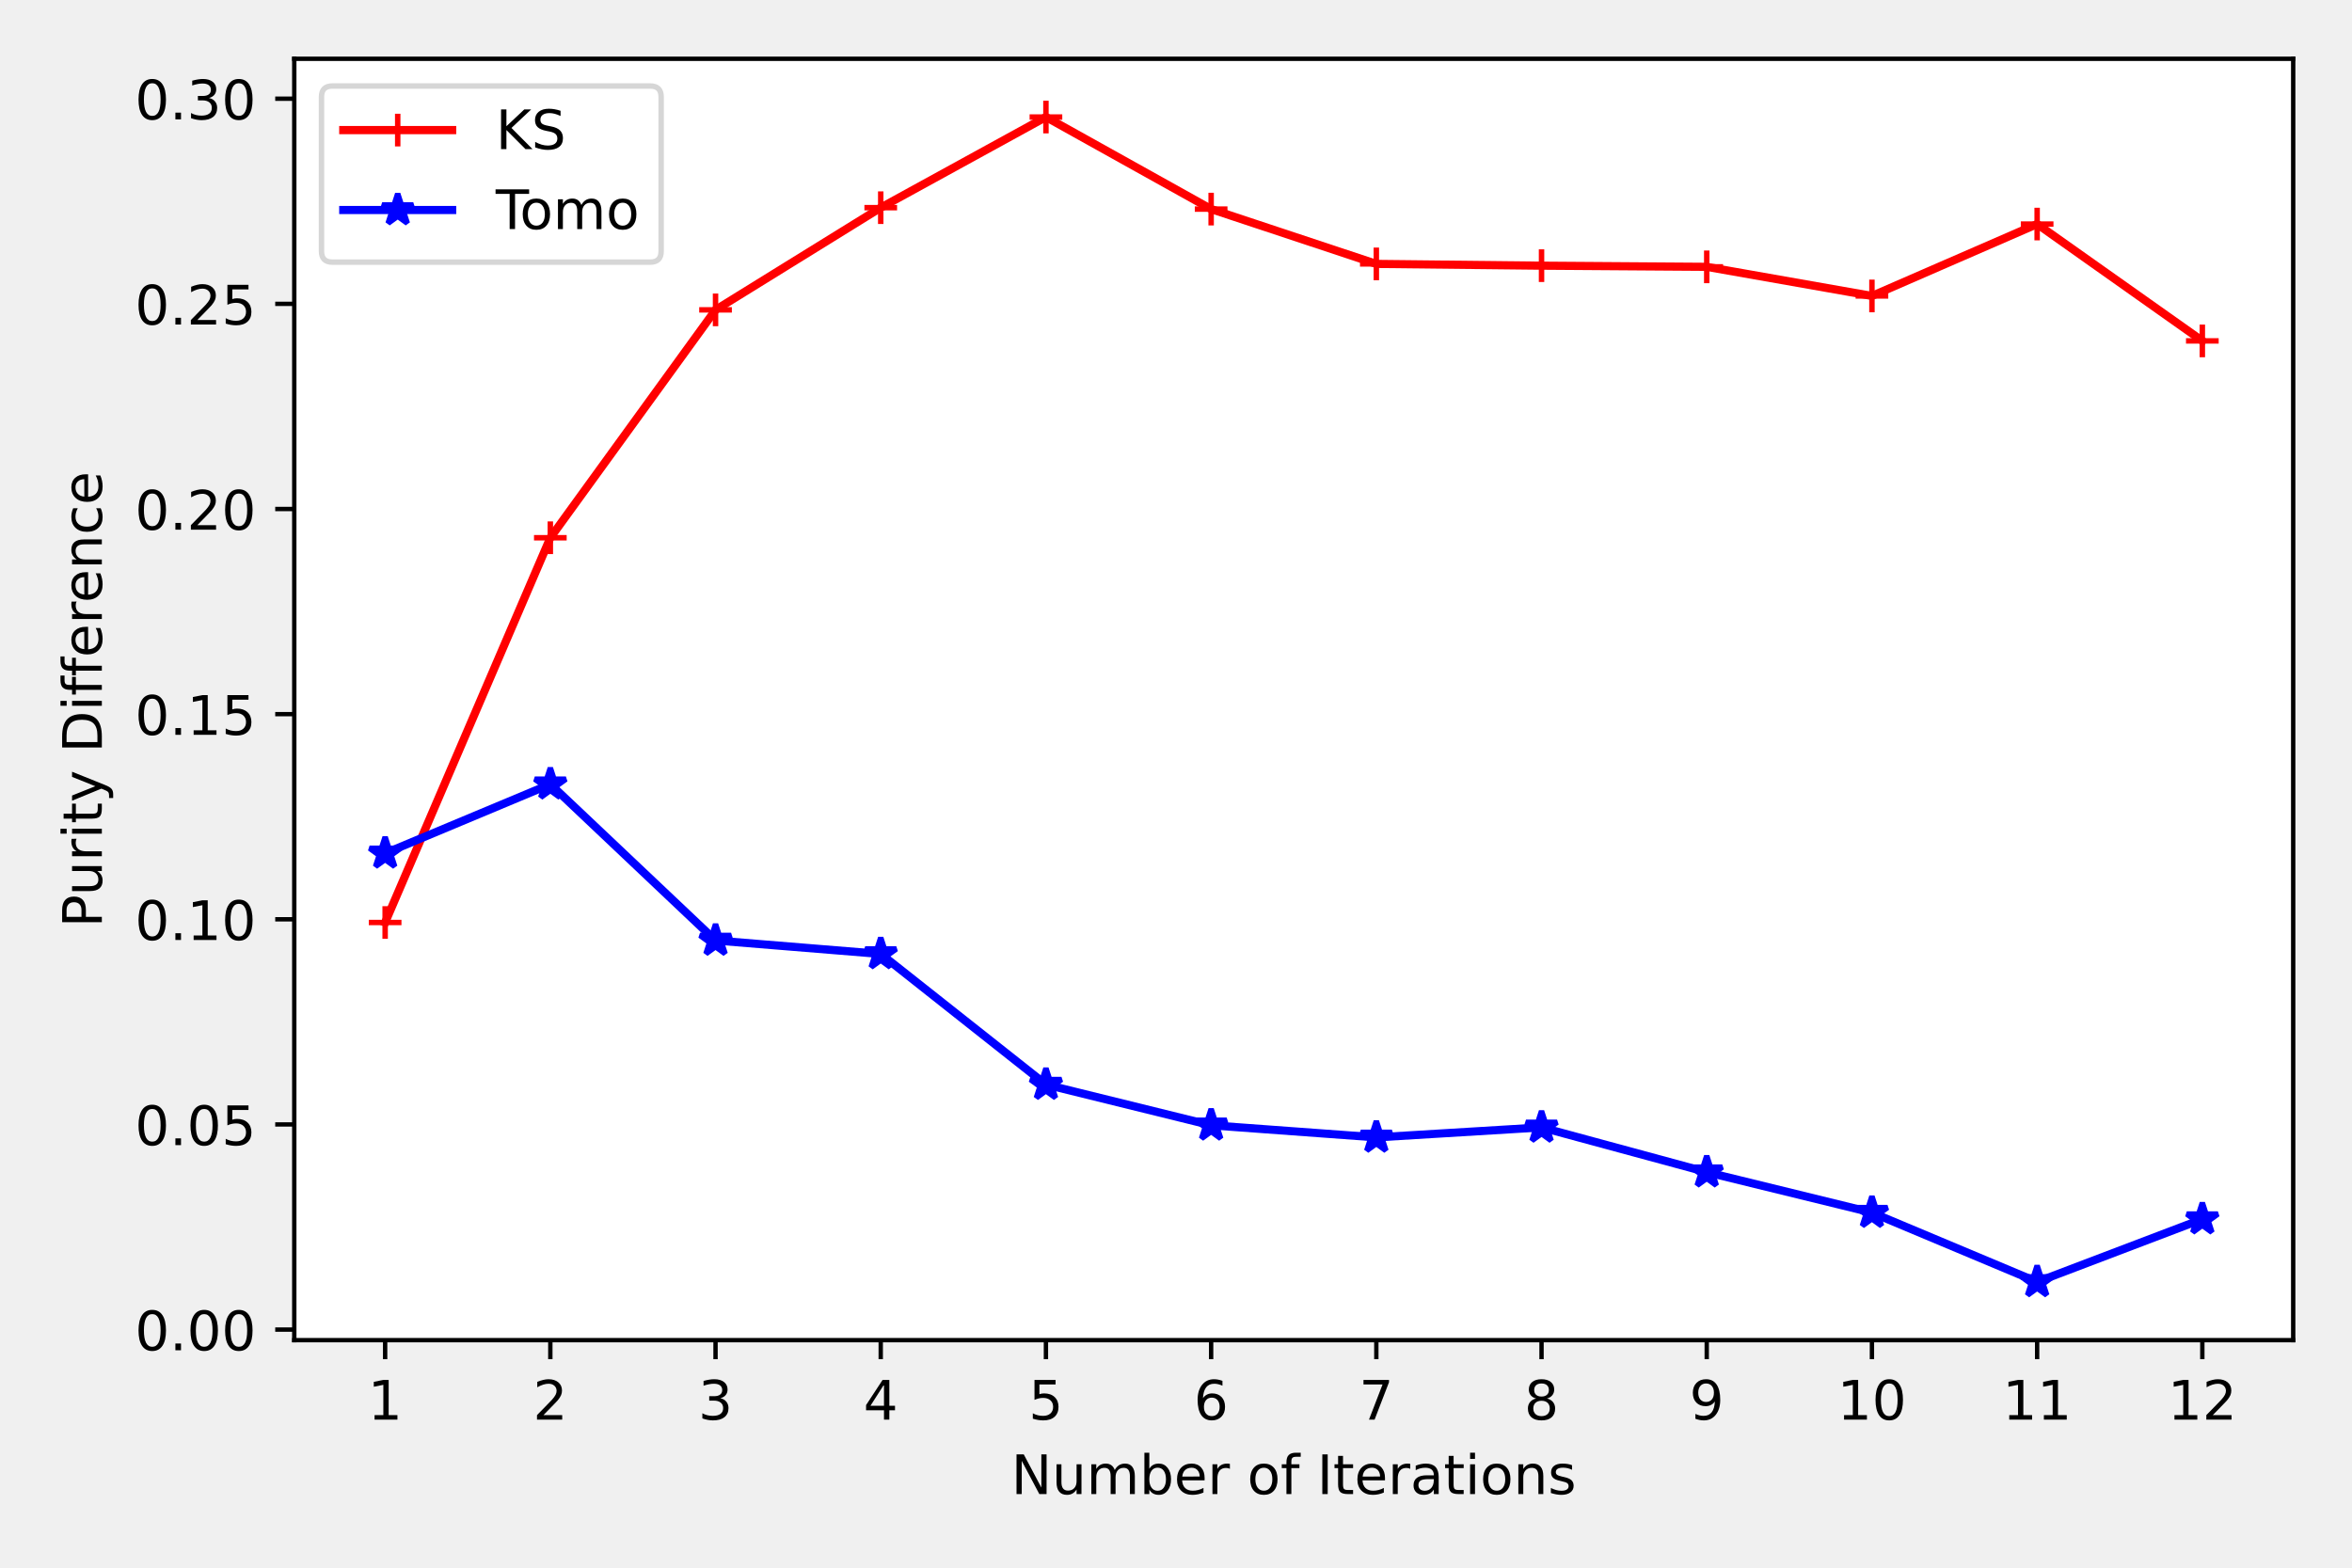
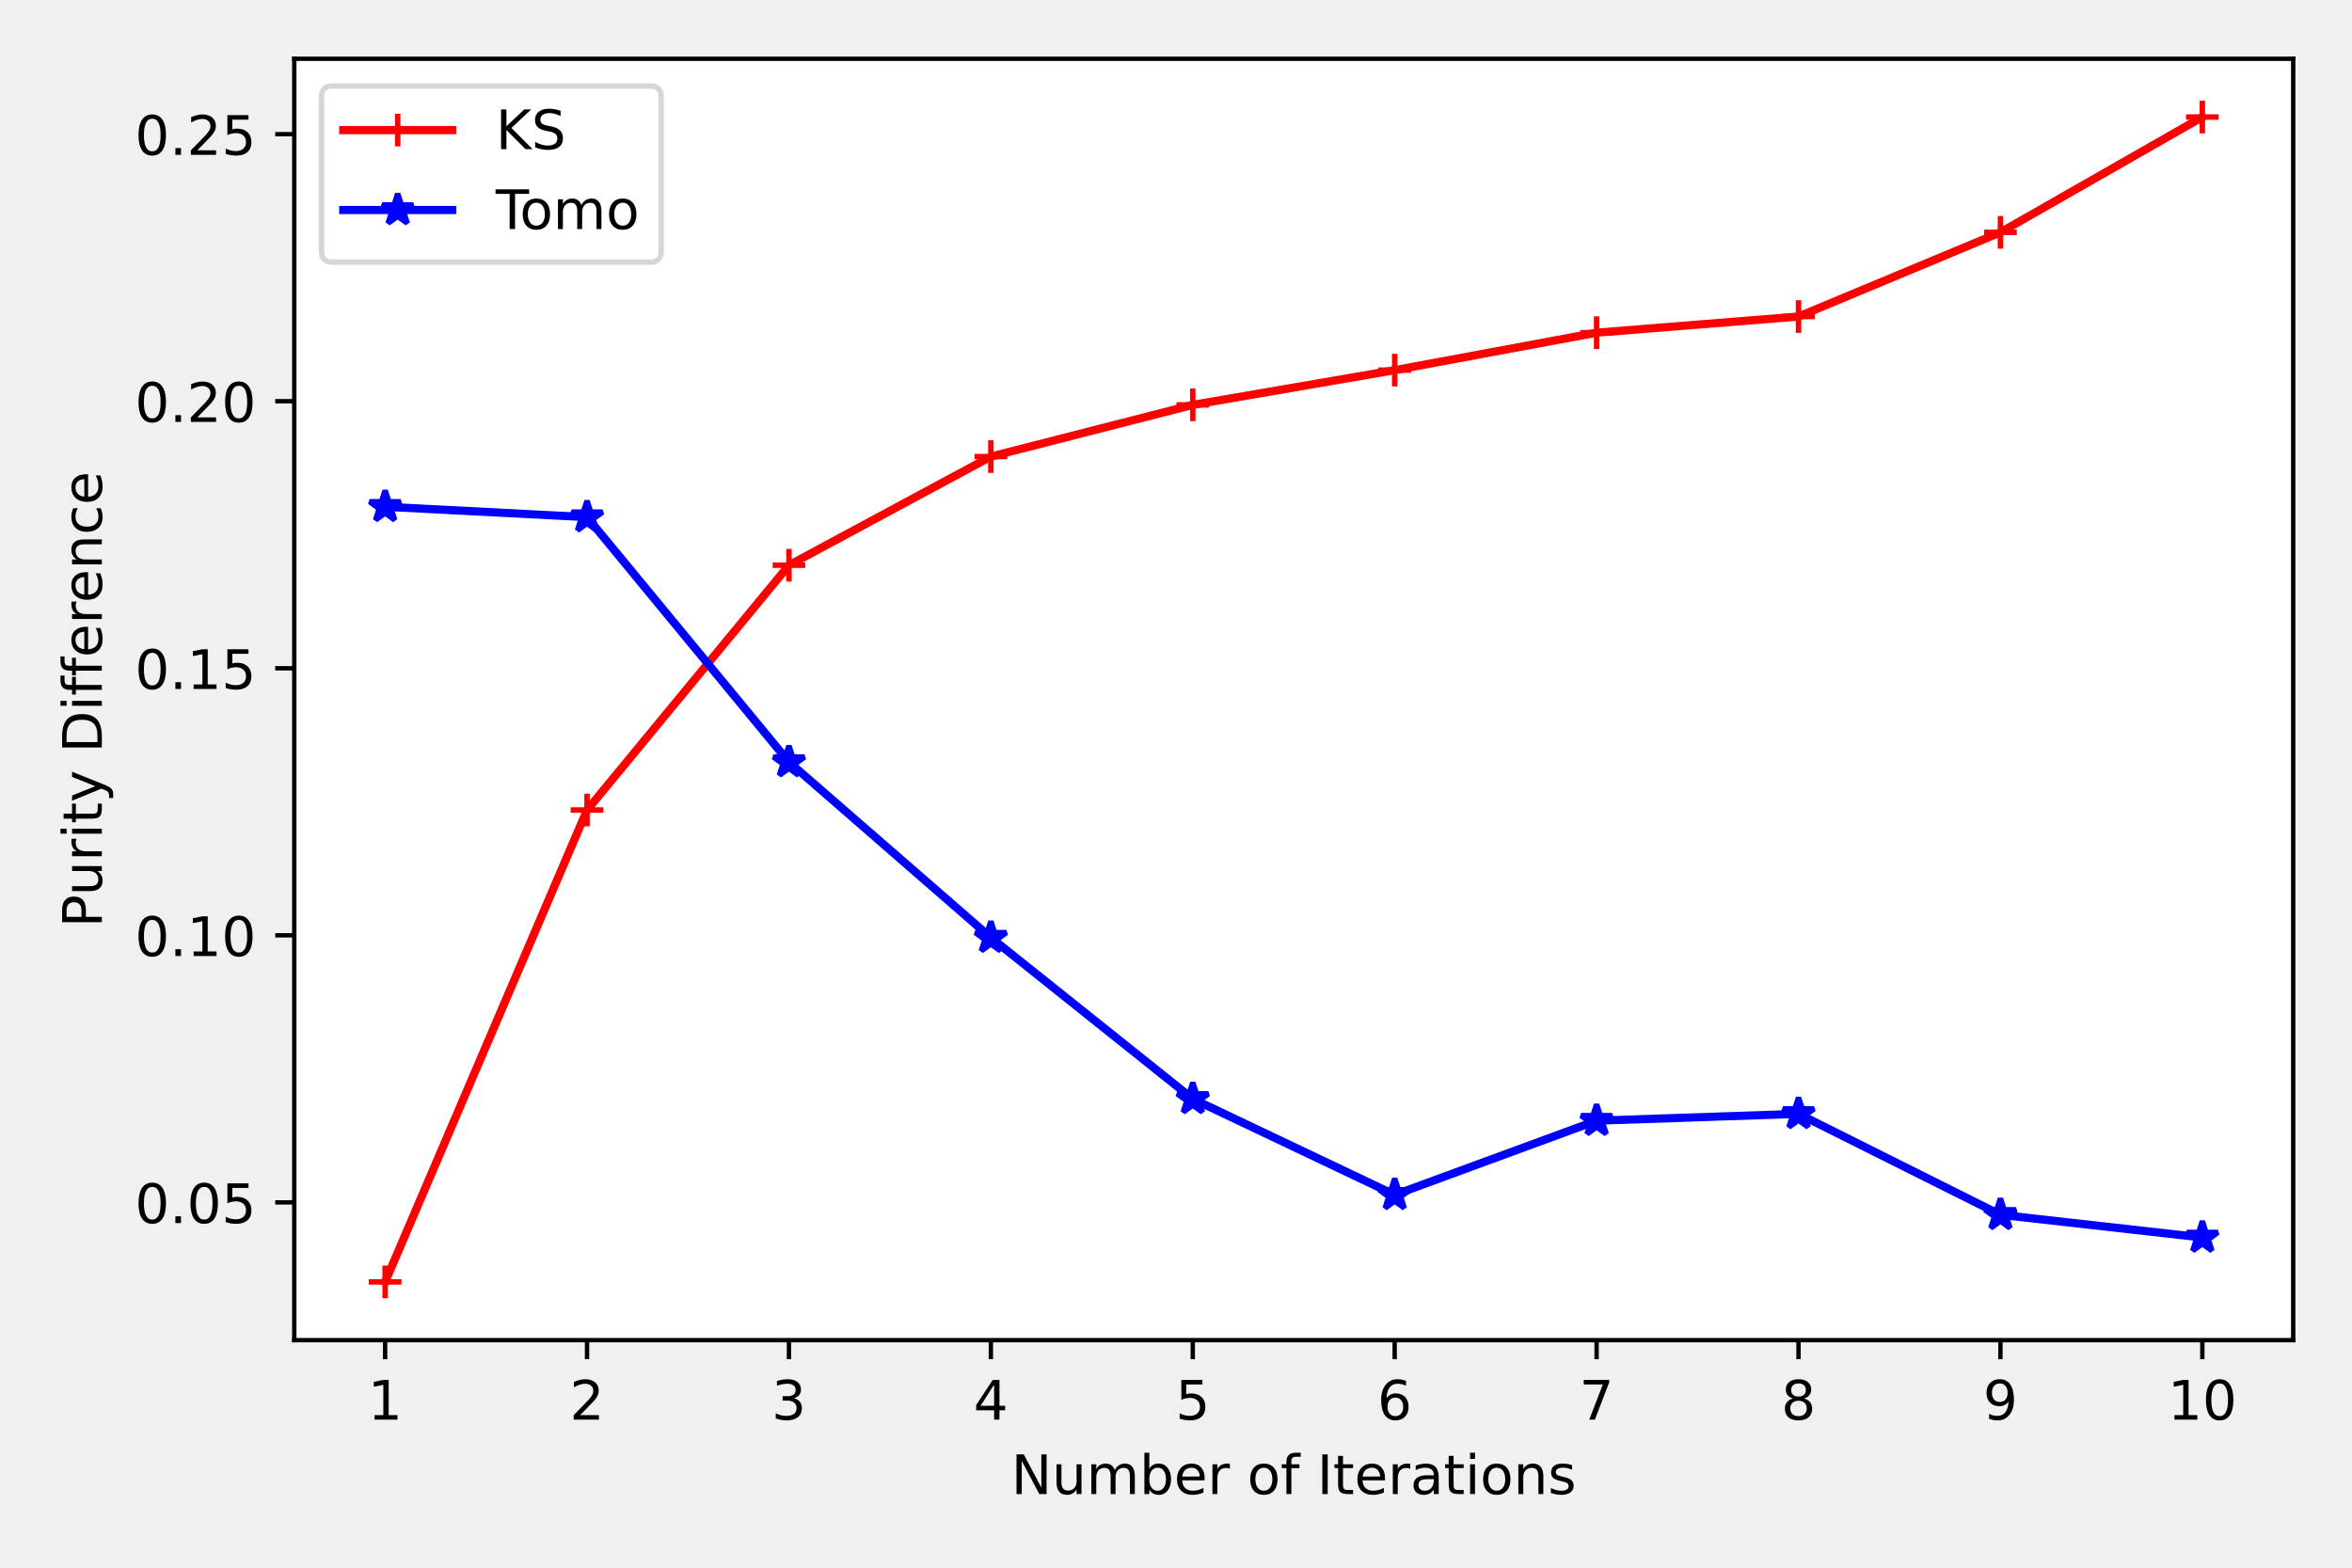
<svg xmlns="http://www.w3.org/2000/svg" xmlns:xlink="http://www.w3.org/1999/xlink" width="432pt" height="288pt" viewBox="0 0 432 288" version="1.1">
  <defs>
    <style type="text/css">*{stroke-linejoin: round; stroke-linecap: butt}</style>
  </defs>
  <g id="figure_1">
    <g id="patch_1">
      <path d="M 0 288  L 432 288  L 432 0  L 0 0  L 0 288  z " style="fill: none" />
    </g>
    <g id="axes_1">
      <g id="patch_2">
        <path d="M 54.05 246.2  L 421.2 246.2  L 421.2 10.8  L 54.05 10.8  z " style="fill: #ffffff" />
      </g>
      <g id="matplotlib.axis_1">
        <g id="xtick_1">
          <g id="line2d_1">
            <defs>
-               <path id="m918c1a29a3" d="M 0 0  L 0 3.5  " style="stroke: #000000; stroke-width: 0.8" />
-             </defs>
-             <g>
-               <use xlink:href="#m918c1a29a3" x="70.739" y="246.2" style="stroke: #000000; stroke-width: 0.8" />
+               <path id="me63b4c2760" d="M 0 0  L 0 3.5  " style="stroke: #000000; stroke-width: 0.8" />
+             </defs>
+             <g>
+               <use xlink:href="#me63b4c2760" x="70.739" y="246.2" style="stroke: #000000; stroke-width: 0.8" />
            </g>
          </g>
          <g id="text_1">
            <g transform="translate(67.55739 260.7984)scale(0.1 -0.1)">
              <defs>
                <path id="DejaVuSans-31" d="M 794 531  L 1825 531  L 1825 4091  L 703 3866  L 703 4441  L 1819 4666  L 2450 4666  L 2450 531  L 3481 531  L 3481 0  L 794 0  L 794 531  z " transform="scale(0.015625)" />
              </defs>
              <use xlink:href="#DejaVuSans-31" />
            </g>
          </g>
        </g>
        <g id="xtick_2">
          <g id="line2d_2">
            <g>
-               <use xlink:href="#m918c1a29a3" x="101.082" y="246.2" style="stroke: #000000; stroke-width: 0.8" />
+               <use xlink:href="#me63b4c2760" x="107.824" y="246.2" style="stroke: #000000; stroke-width: 0.8" />
            </g>
          </g>
          <g id="text_2">
-             <g transform="translate(97.90036 260.7984)scale(0.1 -0.1)">
+             <g transform="translate(104.6432 260.7984)scale(0.1 -0.1)">
              <defs>
                <path id="DejaVuSans-32" d="M 1228 531  L 3431 531  L 3431 0  L 469 0  L 469 531  Q 828 903 1448 1529  Q 2069 2156 2228 2338  Q 2531 2678 2651 2914  Q 2772 3150 2772 3378  Q 2772 3750 2511 3984  Q 2250 4219 1831 4219  Q 1534 4219 1204 4116  Q 875 4013 500 3803  L 500 4441  Q 881 4594 1212 4672  Q 1544 4750 1819 4750  Q 2544 4750 2975 4387  Q 3406 4025 3406 3419  Q 3406 3131 3298 2873  Q 3191 2616 2906 2266  Q 2828 2175 2409 1742  Q 1991 1309 1228 531  z " transform="scale(0.015625)" />
              </defs>
              <use xlink:href="#DejaVuSans-32" />
            </g>
          </g>
        </g>
        <g id="xtick_3">
          <g id="line2d_3">
            <g>
-               <use xlink:href="#m918c1a29a3" x="131.425" y="246.2" style="stroke: #000000; stroke-width: 0.8" />
+               <use xlink:href="#me63b4c2760" x="144.91" y="246.2" style="stroke: #000000; stroke-width: 0.8" />
            </g>
          </g>
          <g id="text_3">
-             <g transform="translate(128.2433 260.7984)scale(0.1 -0.1)">
+             <g transform="translate(141.7291 260.7984)scale(0.1 -0.1)">
              <defs>
                <path id="DejaVuSans-33" d="M 2597 2516  Q 3050 2419 3304 2112  Q 3559 1806 3559 1356  Q 3559 666 3084 287  Q 2609 -91 1734 -91  Q 1441 -91 1130 -33  Q 819 25 488 141  L 488 750  Q 750 597 1062 519  Q 1375 441 1716 441  Q 2309 441 2620 675  Q 2931 909 2931 1356  Q 2931 1769 2642 2001  Q 2353 2234 1838 2234  L 1294 2234  L 1294 2753  L 1863 2753  Q 2328 2753 2575 2939  Q 2822 3125 2822 3475  Q 2822 3834 2567 4026  Q 2313 4219 1838 4219  Q 1578 4219 1281 4162  Q 984 4106 628 3988  L 628 4550  Q 988 4650 1302 4700  Q 1616 4750 1894 4750  Q 2613 4750 3031 4423  Q 3450 4097 3450 3541  Q 3450 3153 3228 2886  Q 3006 2619 2597 2516  z " transform="scale(0.015625)" />
              </defs>
              <use xlink:href="#DejaVuSans-33" />
            </g>
          </g>
        </g>
        <g id="xtick_4">
          <g id="line2d_4">
            <g>
-               <use xlink:href="#m918c1a29a3" x="161.768" y="246.2" style="stroke: #000000; stroke-width: 0.8" />
+               <use xlink:href="#me63b4c2760" x="181.996" y="246.2" style="stroke: #000000; stroke-width: 0.8" />
            </g>
          </g>
          <g id="text_4">
-             <g transform="translate(158.5863 260.7984)scale(0.1 -0.1)">
+             <g transform="translate(178.815 260.7984)scale(0.1 -0.1)">
              <defs>
                <path id="DejaVuSans-34" d="M 2419 4116  L 825 1625  L 2419 1625  L 2419 4116  z M 2253 4666  L 3047 4666  L 3047 1625  L 3713 1625  L 3713 1100  L 3047 1100  L 3047 0  L 2419 0  L 2419 1100  L 313 1100  L 313 1709  L 2253 4666  z " transform="scale(0.015625)" />
              </defs>
              <use xlink:href="#DejaVuSans-34" />
            </g>
          </g>
        </g>
        <g id="xtick_5">
          <g id="line2d_5">
            <g>
-               <use xlink:href="#m918c1a29a3" x="192.111" y="246.2" style="stroke: #000000; stroke-width: 0.8" />
+               <use xlink:href="#me63b4c2760" x="219.082" y="246.2" style="stroke: #000000; stroke-width: 0.8" />
            </g>
          </g>
          <g id="text_5">
-             <g transform="translate(188.9293 260.7984)scale(0.1 -0.1)">
+             <g transform="translate(215.9008 260.7984)scale(0.1 -0.1)">
              <defs>
                <path id="DejaVuSans-35" d="M 691 4666  L 3169 4666  L 3169 4134  L 1269 4134  L 1269 2991  Q 1406 3038 1543 3061  Q 1681 3084 1819 3084  Q 2600 3084 3056 2656  Q 3513 2228 3513 1497  Q 3513 744 3044 326  Q 2575 -91 1722 -91  Q 1428 -91 1123 -41  Q 819 9 494 109  L 494 744  Q 775 591 1075 516  Q 1375 441 1709 441  Q 2250 441 2565 725  Q 2881 1009 2881 1497  Q 2881 1984 2565 2268  Q 2250 2553 1709 2553  Q 1456 2553 1204 2497  Q 953 2441 691 2322  L 691 4666  z " transform="scale(0.015625)" />
              </defs>
              <use xlink:href="#DejaVuSans-35" />
            </g>
          </g>
        </g>
        <g id="xtick_6">
          <g id="line2d_6">
            <g>
-               <use xlink:href="#m918c1a29a3" x="222.454" y="246.2" style="stroke: #000000; stroke-width: 0.8" />
+               <use xlink:href="#me63b4c2760" x="256.168" y="246.2" style="stroke: #000000; stroke-width: 0.8" />
            </g>
          </g>
          <g id="text_6">
-             <g transform="translate(219.2723 260.7984)scale(0.1 -0.1)">
+             <g transform="translate(252.9867 260.7984)scale(0.1 -0.1)">
              <defs>
                <path id="DejaVuSans-36" d="M 2113 2584  Q 1688 2584 1439 2293  Q 1191 2003 1191 1497  Q 1191 994 1439 701  Q 1688 409 2113 409  Q 2538 409 2786 701  Q 3034 994 3034 1497  Q 3034 2003 2786 2293  Q 2538 2584 2113 2584  z M 3366 4563  L 3366 3988  Q 3128 4100 2886 4159  Q 2644 4219 2406 4219  Q 1781 4219 1451 3797  Q 1122 3375 1075 2522  Q 1259 2794 1537 2939  Q 1816 3084 2150 3084  Q 2853 3084 3261 2657  Q 3669 2231 3669 1497  Q 3669 778 3244 343  Q 2819 -91 2113 -91  Q 1303 -91 875 529  Q 447 1150 447 2328  Q 447 3434 972 4092  Q 1497 4750 2381 4750  Q 2619 4750 2861 4703  Q 3103 4656 3366 4563  z " transform="scale(0.015625)" />
              </defs>
              <use xlink:href="#DejaVuSans-36" />
            </g>
          </g>
        </g>
        <g id="xtick_7">
          <g id="line2d_7">
            <g>
-               <use xlink:href="#m918c1a29a3" x="252.796" y="246.2" style="stroke: #000000; stroke-width: 0.8" />
+               <use xlink:href="#me63b4c2760" x="293.254" y="246.2" style="stroke: #000000; stroke-width: 0.8" />
            </g>
          </g>
          <g id="text_7">
-             <g transform="translate(249.6152 260.7984)scale(0.1 -0.1)">
+             <g transform="translate(290.0725 260.7984)scale(0.1 -0.1)">
              <defs>
                <path id="DejaVuSans-37" d="M 525 4666  L 3525 4666  L 3525 4397  L 1831 0  L 1172 0  L 2766 4134  L 525 4134  L 525 4666  z " transform="scale(0.015625)" />
              </defs>
              <use xlink:href="#DejaVuSans-37" />
            </g>
          </g>
        </g>
        <g id="xtick_8">
          <g id="line2d_8">
            <g>
-               <use xlink:href="#m918c1a29a3" x="283.139" y="246.2" style="stroke: #000000; stroke-width: 0.8" />
+               <use xlink:href="#me63b4c2760" x="330.34" y="246.2" style="stroke: #000000; stroke-width: 0.8" />
            </g>
          </g>
          <g id="text_8">
-             <g transform="translate(279.9582 260.7984)scale(0.1 -0.1)">
+             <g transform="translate(327.1584 260.7984)scale(0.1 -0.1)">
              <defs>
                <path id="DejaVuSans-38" d="M 2034 2216  Q 1584 2216 1326 1975  Q 1069 1734 1069 1313  Q 1069 891 1326 650  Q 1584 409 2034 409  Q 2484 409 2743 651  Q 3003 894 3003 1313  Q 3003 1734 2745 1975  Q 2488 2216 2034 2216  z M 1403 2484  Q 997 2584 770 2862  Q 544 3141 544 3541  Q 544 4100 942 4425  Q 1341 4750 2034 4750  Q 2731 4750 3128 4425  Q 3525 4100 3525 3541  Q 3525 3141 3298 2862  Q 3072 2584 2669 2484  Q 3125 2378 3379 2068  Q 3634 1759 3634 1313  Q 3634 634 3220 271  Q 2806 -91 2034 -91  Q 1263 -91 848 271  Q 434 634 434 1313  Q 434 1759 690 2068  Q 947 2378 1403 2484  z M 1172 3481  Q 1172 3119 1398 2916  Q 1625 2713 2034 2713  Q 2441 2713 2670 2916  Q 2900 3119 2900 3481  Q 2900 3844 2670 4047  Q 2441 4250 2034 4250  Q 1625 4250 1398 4047  Q 1172 3844 1172 3481  z " transform="scale(0.015625)" />
              </defs>
              <use xlink:href="#DejaVuSans-38" />
            </g>
          </g>
        </g>
        <g id="xtick_9">
          <g id="line2d_9">
            <g>
-               <use xlink:href="#m918c1a29a3" x="313.482" y="246.2" style="stroke: #000000; stroke-width: 0.8" />
+               <use xlink:href="#me63b4c2760" x="367.426" y="246.2" style="stroke: #000000; stroke-width: 0.8" />
            </g>
          </g>
          <g id="text_9">
-             <g transform="translate(310.3012 260.7984)scale(0.1 -0.1)">
+             <g transform="translate(364.2443 260.7984)scale(0.1 -0.1)">
              <defs>
                <path id="DejaVuSans-39" d="M 703 97  L 703 672  Q 941 559 1184 500  Q 1428 441 1663 441  Q 2288 441 2617 861  Q 2947 1281 2994 2138  Q 2813 1869 2534 1725  Q 2256 1581 1919 1581  Q 1219 1581 811 2004  Q 403 2428 403 3163  Q 403 3881 828 4315  Q 1253 4750 1959 4750  Q 2769 4750 3195 4129  Q 3622 3509 3622 2328  Q 3622 1225 3098 567  Q 2575 -91 1691 -91  Q 1453 -91 1209 -44  Q 966 3 703 97  z M 1959 2075  Q 2384 2075 2632 2365  Q 2881 2656 2881 3163  Q 2881 3666 2632 3958  Q 2384 4250 1959 4250  Q 1534 4250 1286 3958  Q 1038 3666 1038 3163  Q 1038 2656 1286 2365  Q 1534 2075 1959 2075  z " transform="scale(0.015625)" />
              </defs>
              <use xlink:href="#DejaVuSans-39" />
            </g>
          </g>
        </g>
        <g id="xtick_10">
          <g id="line2d_10">
            <g>
-               <use xlink:href="#m918c1a29a3" x="343.825" y="246.2" style="stroke: #000000; stroke-width: 0.8" />
+               <use xlink:href="#me63b4c2760" x="404.511" y="246.2" style="stroke: #000000; stroke-width: 0.8" />
            </g>
          </g>
          <g id="text_10">
-             <g transform="translate(337.4629 260.7984)scale(0.1 -0.1)">
+             <g transform="translate(398.1489 260.7984)scale(0.1 -0.1)">
              <defs>
                <path id="DejaVuSans-30" d="M 2034 4250  Q 1547 4250 1301 3770  Q 1056 3291 1056 2328  Q 1056 1369 1301 889  Q 1547 409 2034 409  Q 2525 409 2770 889  Q 3016 1369 3016 2328  Q 3016 3291 2770 3770  Q 2525 4250 2034 4250  z M 2034 4750  Q 2819 4750 3233 4129  Q 3647 3509 3647 2328  Q 3647 1150 3233 529  Q 2819 -91 2034 -91  Q 1250 -91 836 529  Q 422 1150 422 2328  Q 422 3509 836 4129  Q 1250 4750 2034 4750  z " transform="scale(0.015625)" />
              </defs>
              <use xlink:href="#DejaVuSans-31" />
              <use xlink:href="#DejaVuSans-30" x="63.623" />
            </g>
          </g>
        </g>
-         <g id="xtick_11">
-           <g id="line2d_11">
-             <g>
-               <use xlink:href="#m918c1a29a3" x="374.168" y="246.2" style="stroke: #000000; stroke-width: 0.8" />
-             </g>
-           </g>
-           <g id="text_11">
-             <g transform="translate(367.8059 260.7984)scale(0.1 -0.1)">
-               <use xlink:href="#DejaVuSans-31" />
-               <use xlink:href="#DejaVuSans-31" x="63.623" />
-             </g>
-           </g>
-         </g>
-         <g id="xtick_12">
-           <g id="line2d_12">
-             <g>
-               <use xlink:href="#m918c1a29a3" x="404.511" y="246.2" style="stroke: #000000; stroke-width: 0.8" />
-             </g>
-           </g>
-           <g id="text_12">
-             <g transform="translate(398.1489 260.7984)scale(0.1 -0.1)">
-               <use xlink:href="#DejaVuSans-31" />
-               <use xlink:href="#DejaVuSans-32" x="63.623" />
-             </g>
-           </g>
-         </g>
-         <g id="text_13">
+         <g id="text_11">
          <g transform="translate(185.7281 274.4766)scale(0.1 -0.1)">
            <defs>
              <path id="DejaVuSans-4e" d="M 628 4666  L 1478 4666  L 3547 763  L 3547 4666  L 4159 4666  L 4159 0  L 3309 0  L 1241 3903  L 1241 0  L 628 0  L 628 4666  z " transform="scale(0.015625)" />
              <path id="DejaVuSans-75" d="M 544 1381  L 544 3500  L 1119 3500  L 1119 1403  Q 1119 906 1312 657  Q 1506 409 1894 409  Q 2359 409 2629 706  Q 2900 1003 2900 1516  L 2900 3500  L 3475 3500  L 3475 0  L 2900 0  L 2900 538  Q 2691 219 2414 64  Q 2138 -91 1772 -91  Q 1169 -91 856 284  Q 544 659 544 1381  z M 1991 3584  L 1991 3584  z " transform="scale(0.015625)" />
              <path id="DejaVuSans-6d" d="M 3328 2828  Q 3544 3216 3844 3400  Q 4144 3584 4550 3584  Q 5097 3584 5394 3201  Q 5691 2819 5691 2113  L 5691 0  L 5113 0  L 5113 2094  Q 5113 2597 4934 2840  Q 4756 3084 4391 3084  Q 3944 3084 3684 2787  Q 3425 2491 3425 1978  L 3425 0  L 2847 0  L 2847 2094  Q 2847 2600 2669 2842  Q 2491 3084 2119 3084  Q 1678 3084 1418 2786  Q 1159 2488 1159 1978  L 1159 0  L 581 0  L 581 3500  L 1159 3500  L 1159 2956  Q 1356 3278 1631 3431  Q 1906 3584 2284 3584  Q 2666 3584 2933 3390  Q 3200 3197 3328 2828  z " transform="scale(0.015625)" />
              <path id="DejaVuSans-62" d="M 3116 1747  Q 3116 2381 2855 2742  Q 2594 3103 2138 3103  Q 1681 3103 1420 2742  Q 1159 2381 1159 1747  Q 1159 1113 1420 752  Q 1681 391 2138 391  Q 2594 391 2855 752  Q 3116 1113 3116 1747  z M 1159 2969  Q 1341 3281 1617 3432  Q 1894 3584 2278 3584  Q 2916 3584 3314 3078  Q 3713 2572 3713 1747  Q 3713 922 3314 415  Q 2916 -91 2278 -91  Q 1894 -91 1617 61  Q 1341 213 1159 525  L 1159 0  L 581 0  L 581 4863  L 1159 4863  L 1159 2969  z " transform="scale(0.015625)" />
              <path id="DejaVuSans-65" d="M 3597 1894  L 3597 1613  L 953 1613  Q 991 1019 1311 708  Q 1631 397 2203 397  Q 2534 397 2845 478  Q 3156 559 3463 722  L 3463 178  Q 3153 47 2828 -22  Q 2503 -91 2169 -91  Q 1331 -91 842 396  Q 353 884 353 1716  Q 353 2575 817 3079  Q 1281 3584 2069 3584  Q 2775 3584 3186 3129  Q 3597 2675 3597 1894  z M 3022 2063  Q 3016 2534 2758 2815  Q 2500 3097 2075 3097  Q 1594 3097 1305 2825  Q 1016 2553 972 2059  L 3022 2063  z " transform="scale(0.015625)" />
              <path id="DejaVuSans-72" d="M 2631 2963  Q 2534 3019 2420 3045  Q 2306 3072 2169 3072  Q 1681 3072 1420 2755  Q 1159 2438 1159 1844  L 1159 0  L 581 0  L 581 3500  L 1159 3500  L 1159 2956  Q 1341 3275 1631 3429  Q 1922 3584 2338 3584  Q 2397 3584 2469 3576  Q 2541 3569 2628 3553  L 2631 2963  z " transform="scale(0.015625)" />
              <path id="DejaVuSans-20" transform="scale(0.015625)" />
              <path id="DejaVuSans-6f" d="M 1959 3097  Q 1497 3097 1228 2736  Q 959 2375 959 1747  Q 959 1119 1226 758  Q 1494 397 1959 397  Q 2419 397 2687 759  Q 2956 1122 2956 1747  Q 2956 2369 2687 2733  Q 2419 3097 1959 3097  z M 1959 3584  Q 2709 3584 3137 3096  Q 3566 2609 3566 1747  Q 3566 888 3137 398  Q 2709 -91 1959 -91  Q 1206 -91 779 398  Q 353 888 353 1747  Q 353 2609 779 3096  Q 1206 3584 1959 3584  z " transform="scale(0.015625)" />
              <path id="DejaVuSans-66" d="M 2375 4863  L 2375 4384  L 1825 4384  Q 1516 4384 1395 4259  Q 1275 4134 1275 3809  L 1275 3500  L 2222 3500  L 2222 3053  L 1275 3053  L 1275 0  L 697 0  L 697 3053  L 147 3053  L 147 3500  L 697 3500  L 697 3744  Q 697 4328 969 4595  Q 1241 4863 1831 4863  L 2375 4863  z " transform="scale(0.015625)" />
              <path id="DejaVuSans-49" d="M 628 4666  L 1259 4666  L 1259 0  L 628 0  L 628 4666  z " transform="scale(0.015625)" />
              <path id="DejaVuSans-74" d="M 1172 4494  L 1172 3500  L 2356 3500  L 2356 3053  L 1172 3053  L 1172 1153  Q 1172 725 1289 603  Q 1406 481 1766 481  L 2356 481  L 2356 0  L 1766 0  Q 1100 0 847 248  Q 594 497 594 1153  L 594 3053  L 172 3053  L 172 3500  L 594 3500  L 594 4494  L 1172 4494  z " transform="scale(0.015625)" />
              <path id="DejaVuSans-61" d="M 2194 1759  Q 1497 1759 1228 1600  Q 959 1441 959 1056  Q 959 750 1161 570  Q 1363 391 1709 391  Q 2188 391 2477 730  Q 2766 1069 2766 1631  L 2766 1759  L 2194 1759  z M 3341 1997  L 3341 0  L 2766 0  L 2766 531  Q 2569 213 2275 61  Q 1981 -91 1556 -91  Q 1019 -91 701 211  Q 384 513 384 1019  Q 384 1609 779 1909  Q 1175 2209 1959 2209  L 2766 2209  L 2766 2266  Q 2766 2663 2505 2880  Q 2244 3097 1772 3097  Q 1472 3097 1187 3025  Q 903 2953 641 2809  L 641 3341  Q 956 3463 1253 3523  Q 1550 3584 1831 3584  Q 2591 3584 2966 3190  Q 3341 2797 3341 1997  z " transform="scale(0.015625)" />
              <path id="DejaVuSans-69" d="M 603 3500  L 1178 3500  L 1178 0  L 603 0  L 603 3500  z M 603 4863  L 1178 4863  L 1178 4134  L 603 4134  L 603 4863  z " transform="scale(0.015625)" />
              <path id="DejaVuSans-6e" d="M 3513 2113  L 3513 0  L 2938 0  L 2938 2094  Q 2938 2591 2744 2837  Q 2550 3084 2163 3084  Q 1697 3084 1428 2787  Q 1159 2491 1159 1978  L 1159 0  L 581 0  L 581 3500  L 1159 3500  L 1159 2956  Q 1366 3272 1645 3428  Q 1925 3584 2291 3584  Q 2894 3584 3203 3211  Q 3513 2838 3513 2113  z " transform="scale(0.015625)" />
              <path id="DejaVuSans-73" d="M 2834 3397  L 2834 2853  Q 2591 2978 2328 3040  Q 2066 3103 1784 3103  Q 1356 3103 1142 2972  Q 928 2841 928 2578  Q 928 2378 1081 2264  Q 1234 2150 1697 2047  L 1894 2003  Q 2506 1872 2764 1633  Q 3022 1394 3022 966  Q 3022 478 2636 193  Q 2250 -91 1575 -91  Q 1294 -91 989 -36  Q 684 19 347 128  L 347 722  Q 666 556 975 473  Q 1284 391 1588 391  Q 1994 391 2212 530  Q 2431 669 2431 922  Q 2431 1156 2273 1281  Q 2116 1406 1581 1522  L 1381 1569  Q 847 1681 609 1914  Q 372 2147 372 2553  Q 372 3047 722 3315  Q 1072 3584 1716 3584  Q 2034 3584 2315 3537  Q 2597 3491 2834 3397  z " transform="scale(0.015625)" />
            </defs>
            <use xlink:href="#DejaVuSans-4e" />
            <use xlink:href="#DejaVuSans-75" x="74.805" />
            <use xlink:href="#DejaVuSans-6d" x="138.184" />
            <use xlink:href="#DejaVuSans-62" x="235.596" />
            <use xlink:href="#DejaVuSans-65" x="299.072" />
            <use xlink:href="#DejaVuSans-72" x="360.596" />
            <use xlink:href="#DejaVuSans-20" x="401.709" />
            <use xlink:href="#DejaVuSans-6f" x="433.496" />
            <use xlink:href="#DejaVuSans-66" x="494.678" />
            <use xlink:href="#DejaVuSans-20" x="529.883" />
            <use xlink:href="#DejaVuSans-49" x="561.67" />
            <use xlink:href="#DejaVuSans-74" x="591.162" />
            <use xlink:href="#DejaVuSans-65" x="630.371" />
            <use xlink:href="#DejaVuSans-72" x="691.895" />
            <use xlink:href="#DejaVuSans-61" x="733.008" />
            <use xlink:href="#DejaVuSans-74" x="794.287" />
            <use xlink:href="#DejaVuSans-69" x="833.496" />
            <use xlink:href="#DejaVuSans-6f" x="861.279" />
            <use xlink:href="#DejaVuSans-6e" x="922.461" />
            <use xlink:href="#DejaVuSans-73" x="985.84" />
          </g>
        </g>
      </g>
      <g id="matplotlib.axis_2">
        <g id="ytick_1">
-           <g id="line2d_13">
-             <defs>
-               <path id="me23f022b5c" d="M 0 0  L -3.5 0  " style="stroke: #000000; stroke-width: 0.8" />
-             </defs>
-             <g>
-               <use xlink:href="#me23f022b5c" x="54.05" y="244.259" style="stroke: #000000; stroke-width: 0.8" />
-             </g>
-           </g>
-           <g id="text_14">
-             <g transform="translate(24.78438 248.0579)scale(0.1 -0.1)">
+           <g id="line2d_11">
+             <defs>
+               <path id="m06f4fe43b8" d="M 0 0  L -3.5 0  " style="stroke: #000000; stroke-width: 0.8" />
+             </defs>
+             <g>
+               <use xlink:href="#m06f4fe43b8" x="54.05" y="220.89" style="stroke: #000000; stroke-width: 0.8" />
+             </g>
+           </g>
+           <g id="text_12">
+             <g transform="translate(24.78438 224.6891)scale(0.1 -0.1)">
              <defs>
                <path id="DejaVuSans-2e" d="M 684 794  L 1344 794  L 1344 0  L 684 0  L 684 794  z " transform="scale(0.015625)" />
              </defs>
-               <use xlink:href="#DejaVuSans-30" />
-               <use xlink:href="#DejaVuSans-2e" x="63.623" />
-               <use xlink:href="#DejaVuSans-30" x="95.41" />
-               <use xlink:href="#DejaVuSans-30" x="159.033" />
-             </g>
-           </g>
-         </g>
-         <g id="ytick_2">
-           <g id="line2d_14">
-             <g>
-               <use xlink:href="#me23f022b5c" x="54.05" y="206.571" style="stroke: #000000; stroke-width: 0.8" />
-             </g>
-           </g>
-           <g id="text_15">
-             <g transform="translate(24.78438 210.3702)scale(0.1 -0.1)">
              <use xlink:href="#DejaVuSans-30" />
              <use xlink:href="#DejaVuSans-2e" x="63.623" />
              <use xlink:href="#DejaVuSans-30" x="95.41" />
              <use xlink:href="#DejaVuSans-35" x="159.033" />
            </g>
          </g>
        </g>
-         <g id="ytick_3">
-           <g id="line2d_15">
-             <g>
-               <use xlink:href="#me23f022b5c" x="54.05" y="168.883" style="stroke: #000000; stroke-width: 0.8" />
-             </g>
-           </g>
-           <g id="text_16">
-             <g transform="translate(24.78438 172.6825)scale(0.1 -0.1)">
+         <g id="ytick_2">
+           <g id="line2d_12">
+             <g>
+               <use xlink:href="#m06f4fe43b8" x="54.05" y="171.829" style="stroke: #000000; stroke-width: 0.8" />
+             </g>
+           </g>
+           <g id="text_13">
+             <g transform="translate(24.78438 175.628)scale(0.1 -0.1)">
              <use xlink:href="#DejaVuSans-30" />
              <use xlink:href="#DejaVuSans-2e" x="63.623" />
              <use xlink:href="#DejaVuSans-31" x="95.41" />
              <use xlink:href="#DejaVuSans-30" x="159.033" />
            </g>
          </g>
        </g>
-         <g id="ytick_4">
-           <g id="line2d_16">
-             <g>
-               <use xlink:href="#me23f022b5c" x="54.05" y="131.196" style="stroke: #000000; stroke-width: 0.8" />
-             </g>
-           </g>
-           <g id="text_17">
-             <g transform="translate(24.78438 134.9948)scale(0.1 -0.1)">
+         <g id="ytick_3">
+           <g id="line2d_13">
+             <g>
+               <use xlink:href="#m06f4fe43b8" x="54.05" y="122.768" style="stroke: #000000; stroke-width: 0.8" />
+             </g>
+           </g>
+           <g id="text_14">
+             <g transform="translate(24.78438 126.567)scale(0.1 -0.1)">
              <use xlink:href="#DejaVuSans-30" />
              <use xlink:href="#DejaVuSans-2e" x="63.623" />
              <use xlink:href="#DejaVuSans-31" x="95.41" />
              <use xlink:href="#DejaVuSans-35" x="159.033" />
            </g>
          </g>
        </g>
-         <g id="ytick_5">
-           <g id="line2d_17">
-             <g>
-               <use xlink:href="#me23f022b5c" x="54.05" y="93.508" style="stroke: #000000; stroke-width: 0.8" />
-             </g>
-           </g>
-           <g id="text_18">
-             <g transform="translate(24.78438 97.30706)scale(0.1 -0.1)">
+         <g id="ytick_4">
+           <g id="line2d_14">
+             <g>
+               <use xlink:href="#m06f4fe43b8" x="54.05" y="73.707" style="stroke: #000000; stroke-width: 0.8" />
+             </g>
+           </g>
+           <g id="text_15">
+             <g transform="translate(24.78438 77.506)scale(0.1 -0.1)">
              <use xlink:href="#DejaVuSans-30" />
              <use xlink:href="#DejaVuSans-2e" x="63.623" />
              <use xlink:href="#DejaVuSans-32" x="95.41" />
              <use xlink:href="#DejaVuSans-30" x="159.033" />
            </g>
          </g>
        </g>
-         <g id="ytick_6">
-           <g id="line2d_18">
-             <g>
-               <use xlink:href="#me23f022b5c" x="54.05" y="55.82" style="stroke: #000000; stroke-width: 0.8" />
-             </g>
-           </g>
-           <g id="text_19">
-             <g transform="translate(24.78438 59.61934)scale(0.1 -0.1)">
+         <g id="ytick_5">
+           <g id="line2d_15">
+             <g>
+               <use xlink:href="#m06f4fe43b8" x="54.05" y="24.646" style="stroke: #000000; stroke-width: 0.8" />
+             </g>
+           </g>
+           <g id="text_16">
+             <g transform="translate(24.78438 28.44498)scale(0.1 -0.1)">
              <use xlink:href="#DejaVuSans-30" />
              <use xlink:href="#DejaVuSans-2e" x="63.623" />
              <use xlink:href="#DejaVuSans-32" x="95.41" />
              <use xlink:href="#DejaVuSans-35" x="159.033" />
            </g>
          </g>
        </g>
-         <g id="ytick_7">
-           <g id="line2d_19">
-             <g>
-               <use xlink:href="#me23f022b5c" x="54.05" y="18.132" style="stroke: #000000; stroke-width: 0.8" />
-             </g>
-           </g>
-           <g id="text_20">
-             <g transform="translate(24.78438 21.93163)scale(0.1 -0.1)">
-               <use xlink:href="#DejaVuSans-30" />
-               <use xlink:href="#DejaVuSans-2e" x="63.623" />
-               <use xlink:href="#DejaVuSans-33" x="95.41" />
-               <use xlink:href="#DejaVuSans-30" x="159.033" />
-             </g>
-           </g>
-         </g>
-         <g id="text_21">
+         <g id="text_17">
          <g transform="translate(18.70469 170.3992)rotate(-90)scale(0.1 -0.1)">
            <defs>
              <path id="DejaVuSans-50" d="M 1259 4147  L 1259 2394  L 2053 2394  Q 2494 2394 2734 2622  Q 2975 2850 2975 3272  Q 2975 3691 2734 3919  Q 2494 4147 2053 4147  L 1259 4147  z M 628 4666  L 2053 4666  Q 2838 4666 3239 4311  Q 3641 3956 3641 3272  Q 3641 2581 3239 2228  Q 2838 1875 2053 1875  L 1259 1875  L 1259 0  L 628 0  L 628 4666  z " transform="scale(0.015625)" />
              <path id="DejaVuSans-79" d="M 2059 -325  Q 1816 -950 1584 -1140  Q 1353 -1331 966 -1331  L 506 -1331  L 506 -850  L 844 -850  Q 1081 -850 1212 -737  Q 1344 -625 1503 -206  L 1606 56  L 191 3500  L 800 3500  L 1894 763  L 2988 3500  L 3597 3500  L 2059 -325  z " transform="scale(0.015625)" />
              <path id="DejaVuSans-44" d="M 1259 4147  L 1259 519  L 2022 519  Q 2988 519 3436 956  Q 3884 1394 3884 2338  Q 3884 3275 3436 3711  Q 2988 4147 2022 4147  L 1259 4147  z M 628 4666  L 1925 4666  Q 3281 4666 3915 4102  Q 4550 3538 4550 2338  Q 4550 1131 3912 565  Q 3275 0 1925 0  L 628 0  L 628 4666  z " transform="scale(0.015625)" />
              <path id="DejaVuSans-63" d="M 3122 3366  L 3122 2828  Q 2878 2963 2633 3030  Q 2388 3097 2138 3097  Q 1578 3097 1268 2742  Q 959 2388 959 1747  Q 959 1106 1268 751  Q 1578 397 2138 397  Q 2388 397 2633 464  Q 2878 531 3122 666  L 3122 134  Q 2881 22 2623 -34  Q 2366 -91 2075 -91  Q 1284 -91 818 406  Q 353 903 353 1747  Q 353 2603 823 3093  Q 1294 3584 2113 3584  Q 2378 3584 2631 3529  Q 2884 3475 3122 3366  z " transform="scale(0.015625)" />
            </defs>
            <use xlink:href="#DejaVuSans-50" />
            <use xlink:href="#DejaVuSans-75" x="58.553" />
            <use xlink:href="#DejaVuSans-72" x="121.932" />
            <use xlink:href="#DejaVuSans-69" x="163.045" />
            <use xlink:href="#DejaVuSans-74" x="190.828" />
            <use xlink:href="#DejaVuSans-79" x="230.037" />
            <use xlink:href="#DejaVuSans-20" x="289.217" />
            <use xlink:href="#DejaVuSans-44" x="321.004" />
            <use xlink:href="#DejaVuSans-69" x="398.006" />
            <use xlink:href="#DejaVuSans-66" x="425.789" />
            <use xlink:href="#DejaVuSans-66" x="460.994" />
            <use xlink:href="#DejaVuSans-65" x="496.199" />
            <use xlink:href="#DejaVuSans-72" x="557.723" />
            <use xlink:href="#DejaVuSans-65" x="596.586" />
            <use xlink:href="#DejaVuSans-6e" x="658.109" />
            <use xlink:href="#DejaVuSans-63" x="721.488" />
            <use xlink:href="#DejaVuSans-65" x="776.469" />
          </g>
        </g>
      </g>
-       <g id="line2d_20">
-         <path d="M 70.739 169.47  L 101.082 98.787  L 131.425 56.928  L 161.768 38.153  L 192.111 21.5  L 222.454 38.411  L 252.796 48.484  L 283.139 48.808  L 313.482 49.02  L 343.825 54.367  L 374.168 41.161  L 404.511 62.624  " clip-path="url(#p83774555e4)" style="fill: none; stroke: #ff0000; stroke-width: 1.5; stroke-linecap: square" />
+       <g id="line2d_16">
+         <path d="M 70.739 235.5  L 107.824 148.813  L 144.91 103.838  L 181.996 83.877  L 219.082 74.38  L 256.168 68.001  L 293.254 61.116  L 330.34 58.151  L 367.426 42.687  L 404.511 21.5  " clip-path="url(#p0c83396e05)" style="fill: none; stroke: #ff0000; stroke-width: 1.5; stroke-linecap: square" />
        <defs>
-           <path id="m56df2128a9" d="M -3 0  L 3 0  M 0 3  L 0 -3  " style="stroke: #ff0000" />
+           <path id="m457adaca9f" d="M -3 0  L 3 0  M 0 3  L 0 -3  " style="stroke: #ff0000" />
        </defs>
-         <g clip-path="url(#p83774555e4)">
-           <use xlink:href="#m56df2128a9" x="70.739" y="169.47" style="fill: #ff0000; stroke: #ff0000" />
-           <use xlink:href="#m56df2128a9" x="101.082" y="98.787" style="fill: #ff0000; stroke: #ff0000" />
-           <use xlink:href="#m56df2128a9" x="131.425" y="56.928" style="fill: #ff0000; stroke: #ff0000" />
-           <use xlink:href="#m56df2128a9" x="161.768" y="38.153" style="fill: #ff0000; stroke: #ff0000" />
-           <use xlink:href="#m56df2128a9" x="192.111" y="21.5" style="fill: #ff0000; stroke: #ff0000" />
-           <use xlink:href="#m56df2128a9" x="222.454" y="38.411" style="fill: #ff0000; stroke: #ff0000" />
-           <use xlink:href="#m56df2128a9" x="252.796" y="48.484" style="fill: #ff0000; stroke: #ff0000" />
-           <use xlink:href="#m56df2128a9" x="283.139" y="48.808" style="fill: #ff0000; stroke: #ff0000" />
-           <use xlink:href="#m56df2128a9" x="313.482" y="49.02" style="fill: #ff0000; stroke: #ff0000" />
-           <use xlink:href="#m56df2128a9" x="343.825" y="54.367" style="fill: #ff0000; stroke: #ff0000" />
-           <use xlink:href="#m56df2128a9" x="374.168" y="41.161" style="fill: #ff0000; stroke: #ff0000" />
-           <use xlink:href="#m56df2128a9" x="404.511" y="62.624" style="fill: #ff0000; stroke: #ff0000" />
-         </g>
-       </g>
-       <g id="line2d_21">
-         <path d="M 70.739 156.759  L 101.082 144.067  L 131.425 172.776  L 161.768 175.25  L 192.111 199.246  L 222.454 206.728  L 252.796 208.948  L 283.139 207.11  L 313.482 215.338  L 343.825 222.768  L 374.168 235.5  L 404.511 223.96  " clip-path="url(#p83774555e4)" style="fill: none; stroke: #0000ff; stroke-width: 1.5; stroke-linecap: square" />
+         <g clip-path="url(#p0c83396e05)">
+           <use xlink:href="#m457adaca9f" x="70.739" y="235.5" style="fill: #ff0000; stroke: #ff0000" />
+           <use xlink:href="#m457adaca9f" x="107.824" y="148.813" style="fill: #ff0000; stroke: #ff0000" />
+           <use xlink:href="#m457adaca9f" x="144.91" y="103.838" style="fill: #ff0000; stroke: #ff0000" />
+           <use xlink:href="#m457adaca9f" x="181.996" y="83.877" style="fill: #ff0000; stroke: #ff0000" />
+           <use xlink:href="#m457adaca9f" x="219.082" y="74.38" style="fill: #ff0000; stroke: #ff0000" />
+           <use xlink:href="#m457adaca9f" x="256.168" y="68.001" style="fill: #ff0000; stroke: #ff0000" />
+           <use xlink:href="#m457adaca9f" x="293.254" y="61.116" style="fill: #ff0000; stroke: #ff0000" />
+           <use xlink:href="#m457adaca9f" x="330.34" y="58.151" style="fill: #ff0000; stroke: #ff0000" />
+           <use xlink:href="#m457adaca9f" x="367.426" y="42.687" style="fill: #ff0000; stroke: #ff0000" />
+           <use xlink:href="#m457adaca9f" x="404.511" y="21.5" style="fill: #ff0000; stroke: #ff0000" />
+         </g>
+       </g>
+       <g id="line2d_17">
+         <path d="M 70.739 93.099  L 107.824 95.002  L 144.91 139.995  L 181.996 172.256  L 219.082 201.879  L 256.168 219.504  L 293.254 205.878  L 330.34 204.627  L 367.426 223.17  L 404.511 227.339  " clip-path="url(#p0c83396e05)" style="fill: none; stroke: #0000ff; stroke-width: 1.5; stroke-linecap: square" />
        <defs>
-           <path id="mc763a49edf" d="M 0 -3  L -0.674 -0.927  L -2.853 -0.927  L -1.09 0.354  L -1.763 2.427  L -0 1.146  L 1.763 2.427  L 1.09 0.354  L 2.853 -0.927  L 0.674 -0.927  z " style="stroke: #0000ff; stroke-linejoin: bevel" />
+           <path id="m1e67cd69c4" d="M 0 -3  L -0.674 -0.927  L -2.853 -0.927  L -1.09 0.354  L -1.763 2.427  L -0 1.146  L 1.763 2.427  L 1.09 0.354  L 2.853 -0.927  L 0.674 -0.927  z " style="stroke: #0000ff; stroke-linejoin: bevel" />
        </defs>
-         <g clip-path="url(#p83774555e4)">
-           <use xlink:href="#mc763a49edf" x="70.739" y="156.759" style="fill: #0000ff; stroke: #0000ff; stroke-linejoin: bevel" />
-           <use xlink:href="#mc763a49edf" x="101.082" y="144.067" style="fill: #0000ff; stroke: #0000ff; stroke-linejoin: bevel" />
-           <use xlink:href="#mc763a49edf" x="131.425" y="172.776" style="fill: #0000ff; stroke: #0000ff; stroke-linejoin: bevel" />
-           <use xlink:href="#mc763a49edf" x="161.768" y="175.25" style="fill: #0000ff; stroke: #0000ff; stroke-linejoin: bevel" />
-           <use xlink:href="#mc763a49edf" x="192.111" y="199.246" style="fill: #0000ff; stroke: #0000ff; stroke-linejoin: bevel" />
-           <use xlink:href="#mc763a49edf" x="222.454" y="206.728" style="fill: #0000ff; stroke: #0000ff; stroke-linejoin: bevel" />
-           <use xlink:href="#mc763a49edf" x="252.796" y="208.948" style="fill: #0000ff; stroke: #0000ff; stroke-linejoin: bevel" />
-           <use xlink:href="#mc763a49edf" x="283.139" y="207.11" style="fill: #0000ff; stroke: #0000ff; stroke-linejoin: bevel" />
-           <use xlink:href="#mc763a49edf" x="313.482" y="215.338" style="fill: #0000ff; stroke: #0000ff; stroke-linejoin: bevel" />
-           <use xlink:href="#mc763a49edf" x="343.825" y="222.768" style="fill: #0000ff; stroke: #0000ff; stroke-linejoin: bevel" />
-           <use xlink:href="#mc763a49edf" x="374.168" y="235.5" style="fill: #0000ff; stroke: #0000ff; stroke-linejoin: bevel" />
-           <use xlink:href="#mc763a49edf" x="404.511" y="223.96" style="fill: #0000ff; stroke: #0000ff; stroke-linejoin: bevel" />
+         <g clip-path="url(#p0c83396e05)">
+           <use xlink:href="#m1e67cd69c4" x="70.739" y="93.099" style="fill: #0000ff; stroke: #0000ff; stroke-linejoin: bevel" />
+           <use xlink:href="#m1e67cd69c4" x="107.824" y="95.002" style="fill: #0000ff; stroke: #0000ff; stroke-linejoin: bevel" />
+           <use xlink:href="#m1e67cd69c4" x="144.91" y="139.995" style="fill: #0000ff; stroke: #0000ff; stroke-linejoin: bevel" />
+           <use xlink:href="#m1e67cd69c4" x="181.996" y="172.256" style="fill: #0000ff; stroke: #0000ff; stroke-linejoin: bevel" />
+           <use xlink:href="#m1e67cd69c4" x="219.082" y="201.879" style="fill: #0000ff; stroke: #0000ff; stroke-linejoin: bevel" />
+           <use xlink:href="#m1e67cd69c4" x="256.168" y="219.504" style="fill: #0000ff; stroke: #0000ff; stroke-linejoin: bevel" />
+           <use xlink:href="#m1e67cd69c4" x="293.254" y="205.878" style="fill: #0000ff; stroke: #0000ff; stroke-linejoin: bevel" />
+           <use xlink:href="#m1e67cd69c4" x="330.34" y="204.627" style="fill: #0000ff; stroke: #0000ff; stroke-linejoin: bevel" />
+           <use xlink:href="#m1e67cd69c4" x="367.426" y="223.17" style="fill: #0000ff; stroke: #0000ff; stroke-linejoin: bevel" />
+           <use xlink:href="#m1e67cd69c4" x="404.511" y="227.339" style="fill: #0000ff; stroke: #0000ff; stroke-linejoin: bevel" />
        </g>
      </g>
      <g id="patch_3">
        <path d="M 54.05 246.2  L 54.05 10.8  " style="fill: none; stroke: #000000; stroke-width: 0.8; stroke-linejoin: miter; stroke-linecap: square" />
      </g>
      <g id="patch_4">
        <path d="M 421.2 246.2  L 421.2 10.8  " style="fill: none; stroke: #000000; stroke-width: 0.8; stroke-linejoin: miter; stroke-linecap: square" />
      </g>
      <g id="patch_5">
        <path d="M 54.05 246.2  L 421.2 246.2  " style="fill: none; stroke: #000000; stroke-width: 0.8; stroke-linejoin: miter; stroke-linecap: square" />
      </g>
      <g id="patch_6">
        <path d="M 54.05 10.8  L 421.2 10.8  " style="fill: none; stroke: #000000; stroke-width: 0.8; stroke-linejoin: miter; stroke-linecap: square" />
      </g>
      <g id="legend_1">
        <g id="patch_7">
          <path d="M 61.05 48.156  L 119.436 48.156  Q 121.436 48.156 121.436 46.156  L 121.436 17.8  Q 121.436 15.8 119.436 15.8  L 61.05 15.8  Q 59.05 15.8 59.05 17.8  L 59.05 46.156  Q 59.05 48.156 61.05 48.156  z " style="fill: #ffffff; opacity: 0.8; stroke: #cccccc; stroke-linejoin: miter" />
        </g>
-         <g id="line2d_22">
+         <g id="line2d_18">
          <path d="M 63.05 23.898  L 73.05 23.898  L 83.05 23.898  " style="fill: none; stroke: #ff0000; stroke-width: 1.5; stroke-linecap: square" />
          <g>
-             <use xlink:href="#m56df2128a9" x="73.05" y="23.898" style="fill: #ff0000; stroke: #ff0000" />
-           </g>
-         </g>
-         <g id="text_22">
+             <use xlink:href="#m457adaca9f" x="73.05" y="23.898" style="fill: #ff0000; stroke: #ff0000" />
+           </g>
+         </g>
+         <g id="text_18">
          <g transform="translate(91.05 27.39844)scale(0.1 -0.1)">
            <defs>
              <path id="DejaVuSans-4b" d="M 628 4666  L 1259 4666  L 1259 2694  L 3353 4666  L 4166 4666  L 1850 2491  L 4331 0  L 3500 0  L 1259 2247  L 1259 0  L 628 0  L 628 4666  z " transform="scale(0.015625)" />
              <path id="DejaVuSans-53" d="M 3425 4513  L 3425 3897  Q 3066 4069 2747 4153  Q 2428 4238 2131 4238  Q 1616 4238 1336 4038  Q 1056 3838 1056 3469  Q 1056 3159 1242 3001  Q 1428 2844 1947 2747  L 2328 2669  Q 3034 2534 3370 2195  Q 3706 1856 3706 1288  Q 3706 609 3251 259  Q 2797 -91 1919 -91  Q 1588 -91 1214 -16  Q 841 59 441 206  L 441 856  Q 825 641 1194 531  Q 1563 422 1919 422  Q 2459 422 2753 634  Q 3047 847 3047 1241  Q 3047 1584 2836 1778  Q 2625 1972 2144 2069  L 1759 2144  Q 1053 2284 737 2584  Q 422 2884 422 3419  Q 422 4038 858 4394  Q 1294 4750 2059 4750  Q 2388 4750 2728 4690  Q 3069 4631 3425 4513  z " transform="scale(0.015625)" />
            </defs>
            <use xlink:href="#DejaVuSans-4b" />
            <use xlink:href="#DejaVuSans-53" x="65.576" />
          </g>
        </g>
-         <g id="line2d_23">
+         <g id="line2d_19">
          <path d="M 63.05 38.577  L 73.05 38.577  L 83.05 38.577  " style="fill: none; stroke: #0000ff; stroke-width: 1.5; stroke-linecap: square" />
          <g>
-             <use xlink:href="#mc763a49edf" x="73.05" y="38.577" style="fill: #0000ff; stroke: #0000ff; stroke-linejoin: bevel" />
-           </g>
-         </g>
-         <g id="text_23">
+             <use xlink:href="#m1e67cd69c4" x="73.05" y="38.577" style="fill: #0000ff; stroke: #0000ff; stroke-linejoin: bevel" />
+           </g>
+         </g>
+         <g id="text_19">
          <g transform="translate(91.05 42.07656)scale(0.1 -0.1)">
            <defs>
              <path id="DejaVuSans-54" d="M -19 4666  L 3928 4666  L 3928 4134  L 2272 4134  L 2272 0  L 1638 0  L 1638 4134  L -19 4134  L -19 4666  z " transform="scale(0.015625)" />
            </defs>
            <use xlink:href="#DejaVuSans-54" />
            <use xlink:href="#DejaVuSans-6f" x="44.084" />
            <use xlink:href="#DejaVuSans-6d" x="105.266" />
            <use xlink:href="#DejaVuSans-6f" x="202.678" />
          </g>
        </g>
      </g>
    </g>
  </g>
  <defs>
-     <clipPath id="p83774555e4">
+     <clipPath id="p0c83396e05">
      <rect x="54.05" y="10.8" width="367.15" height="235.4" />
    </clipPath>
  </defs>
</svg>
